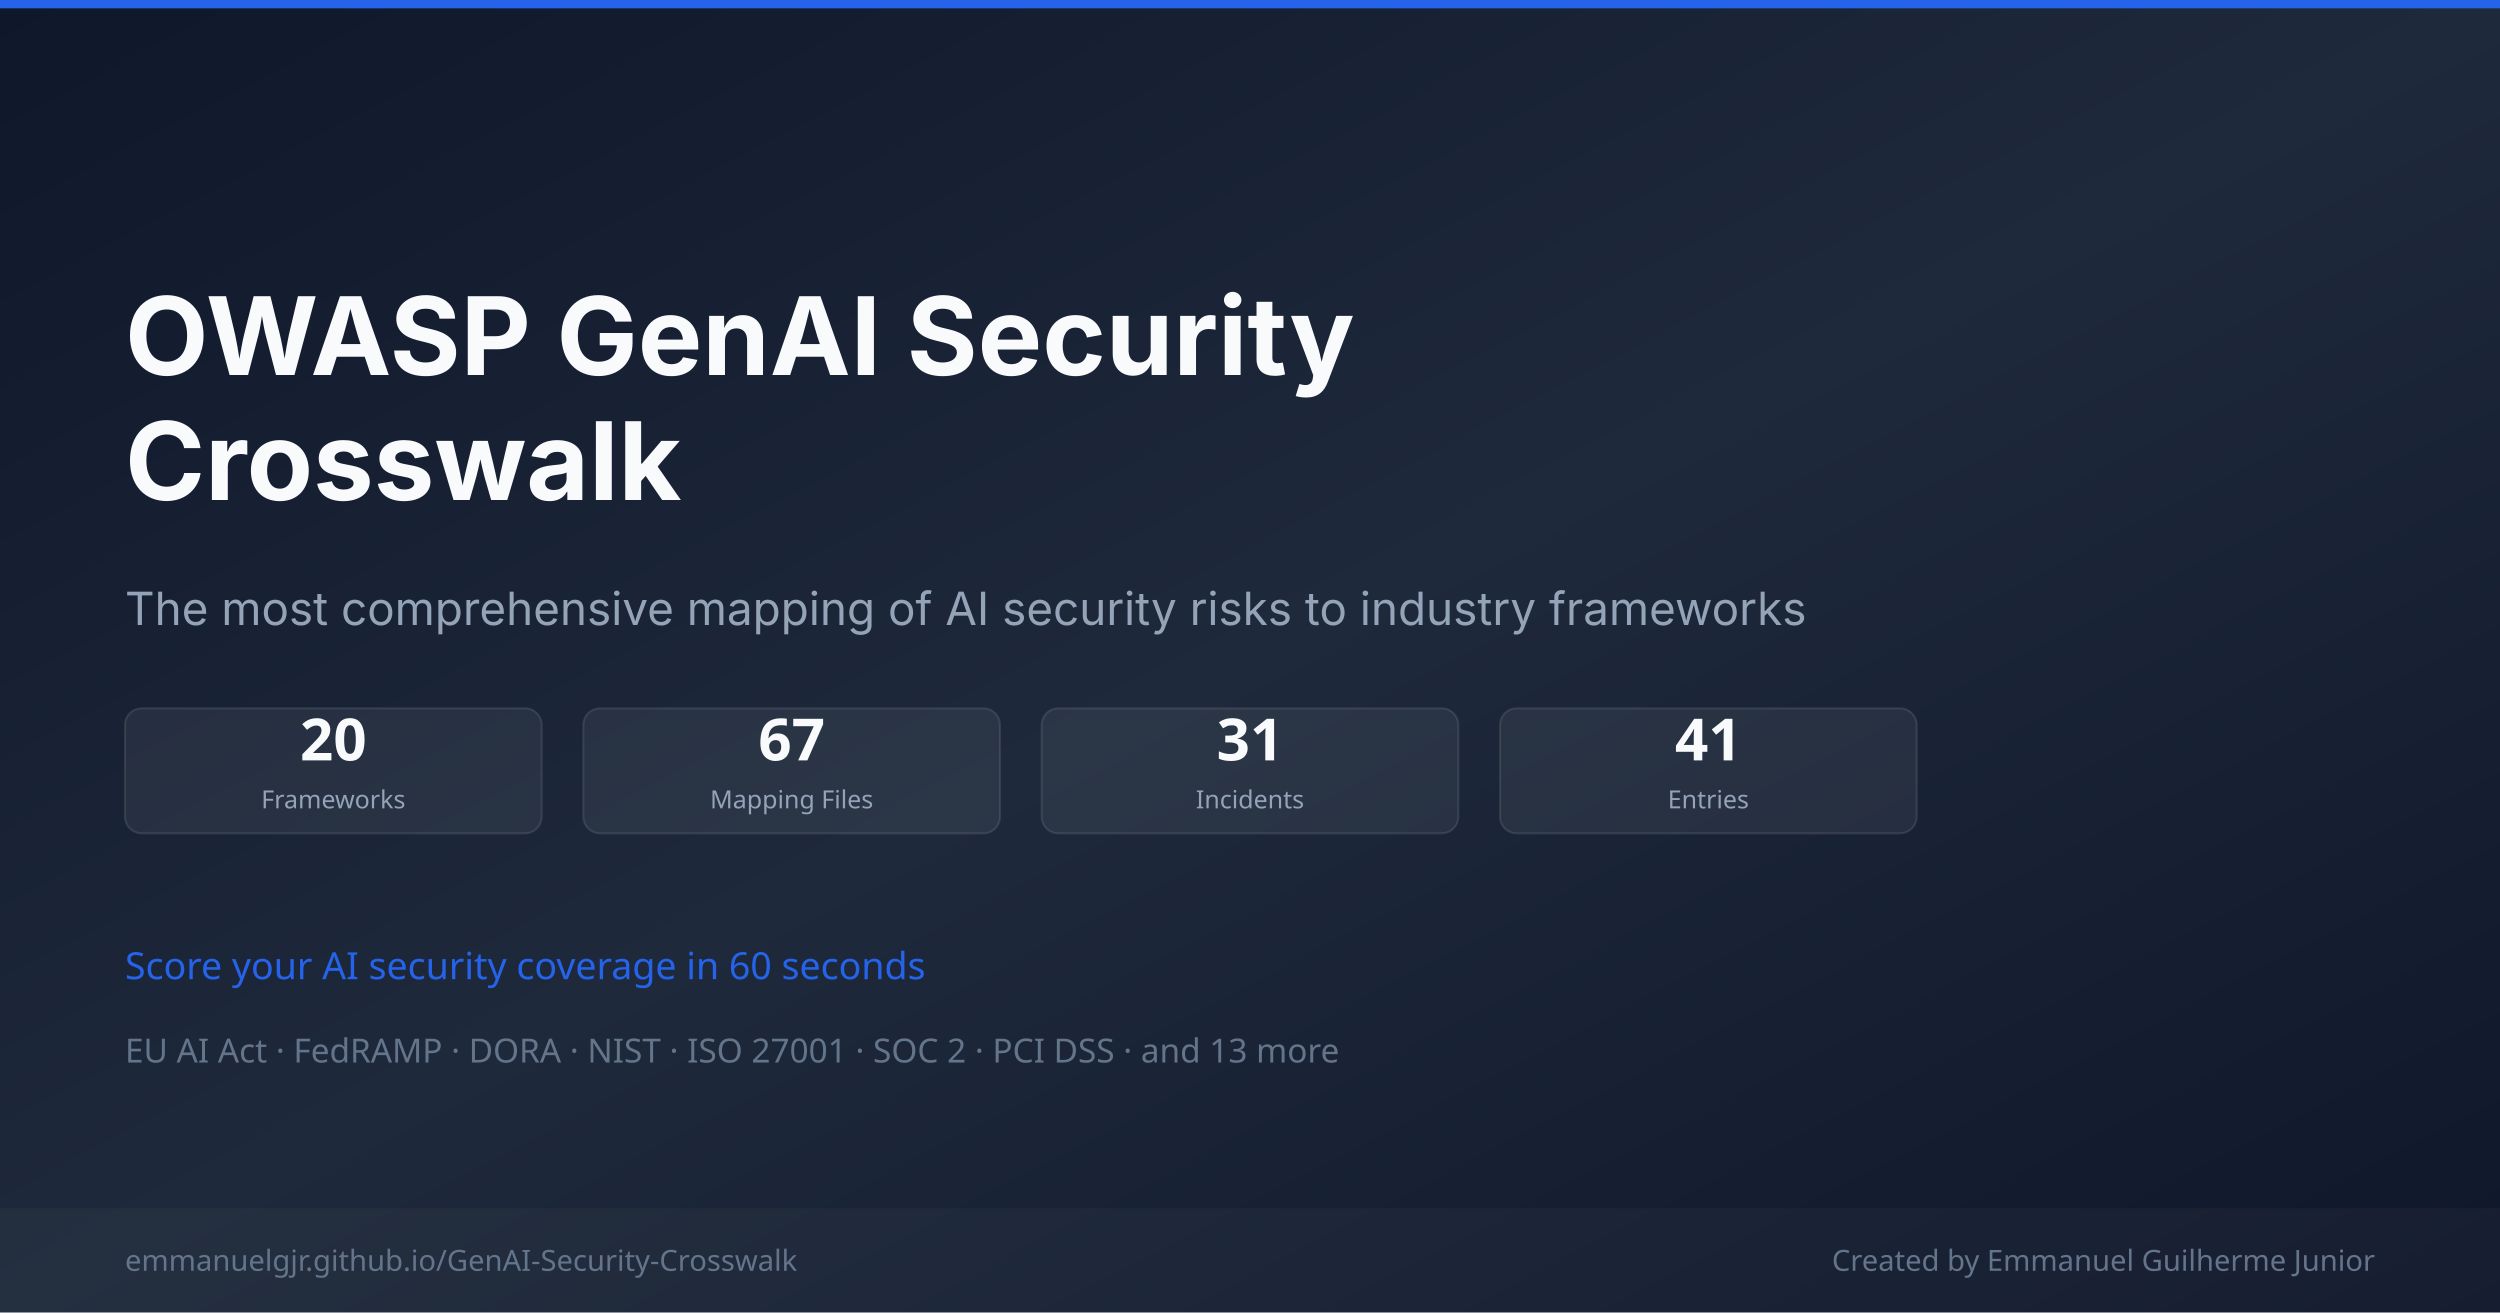
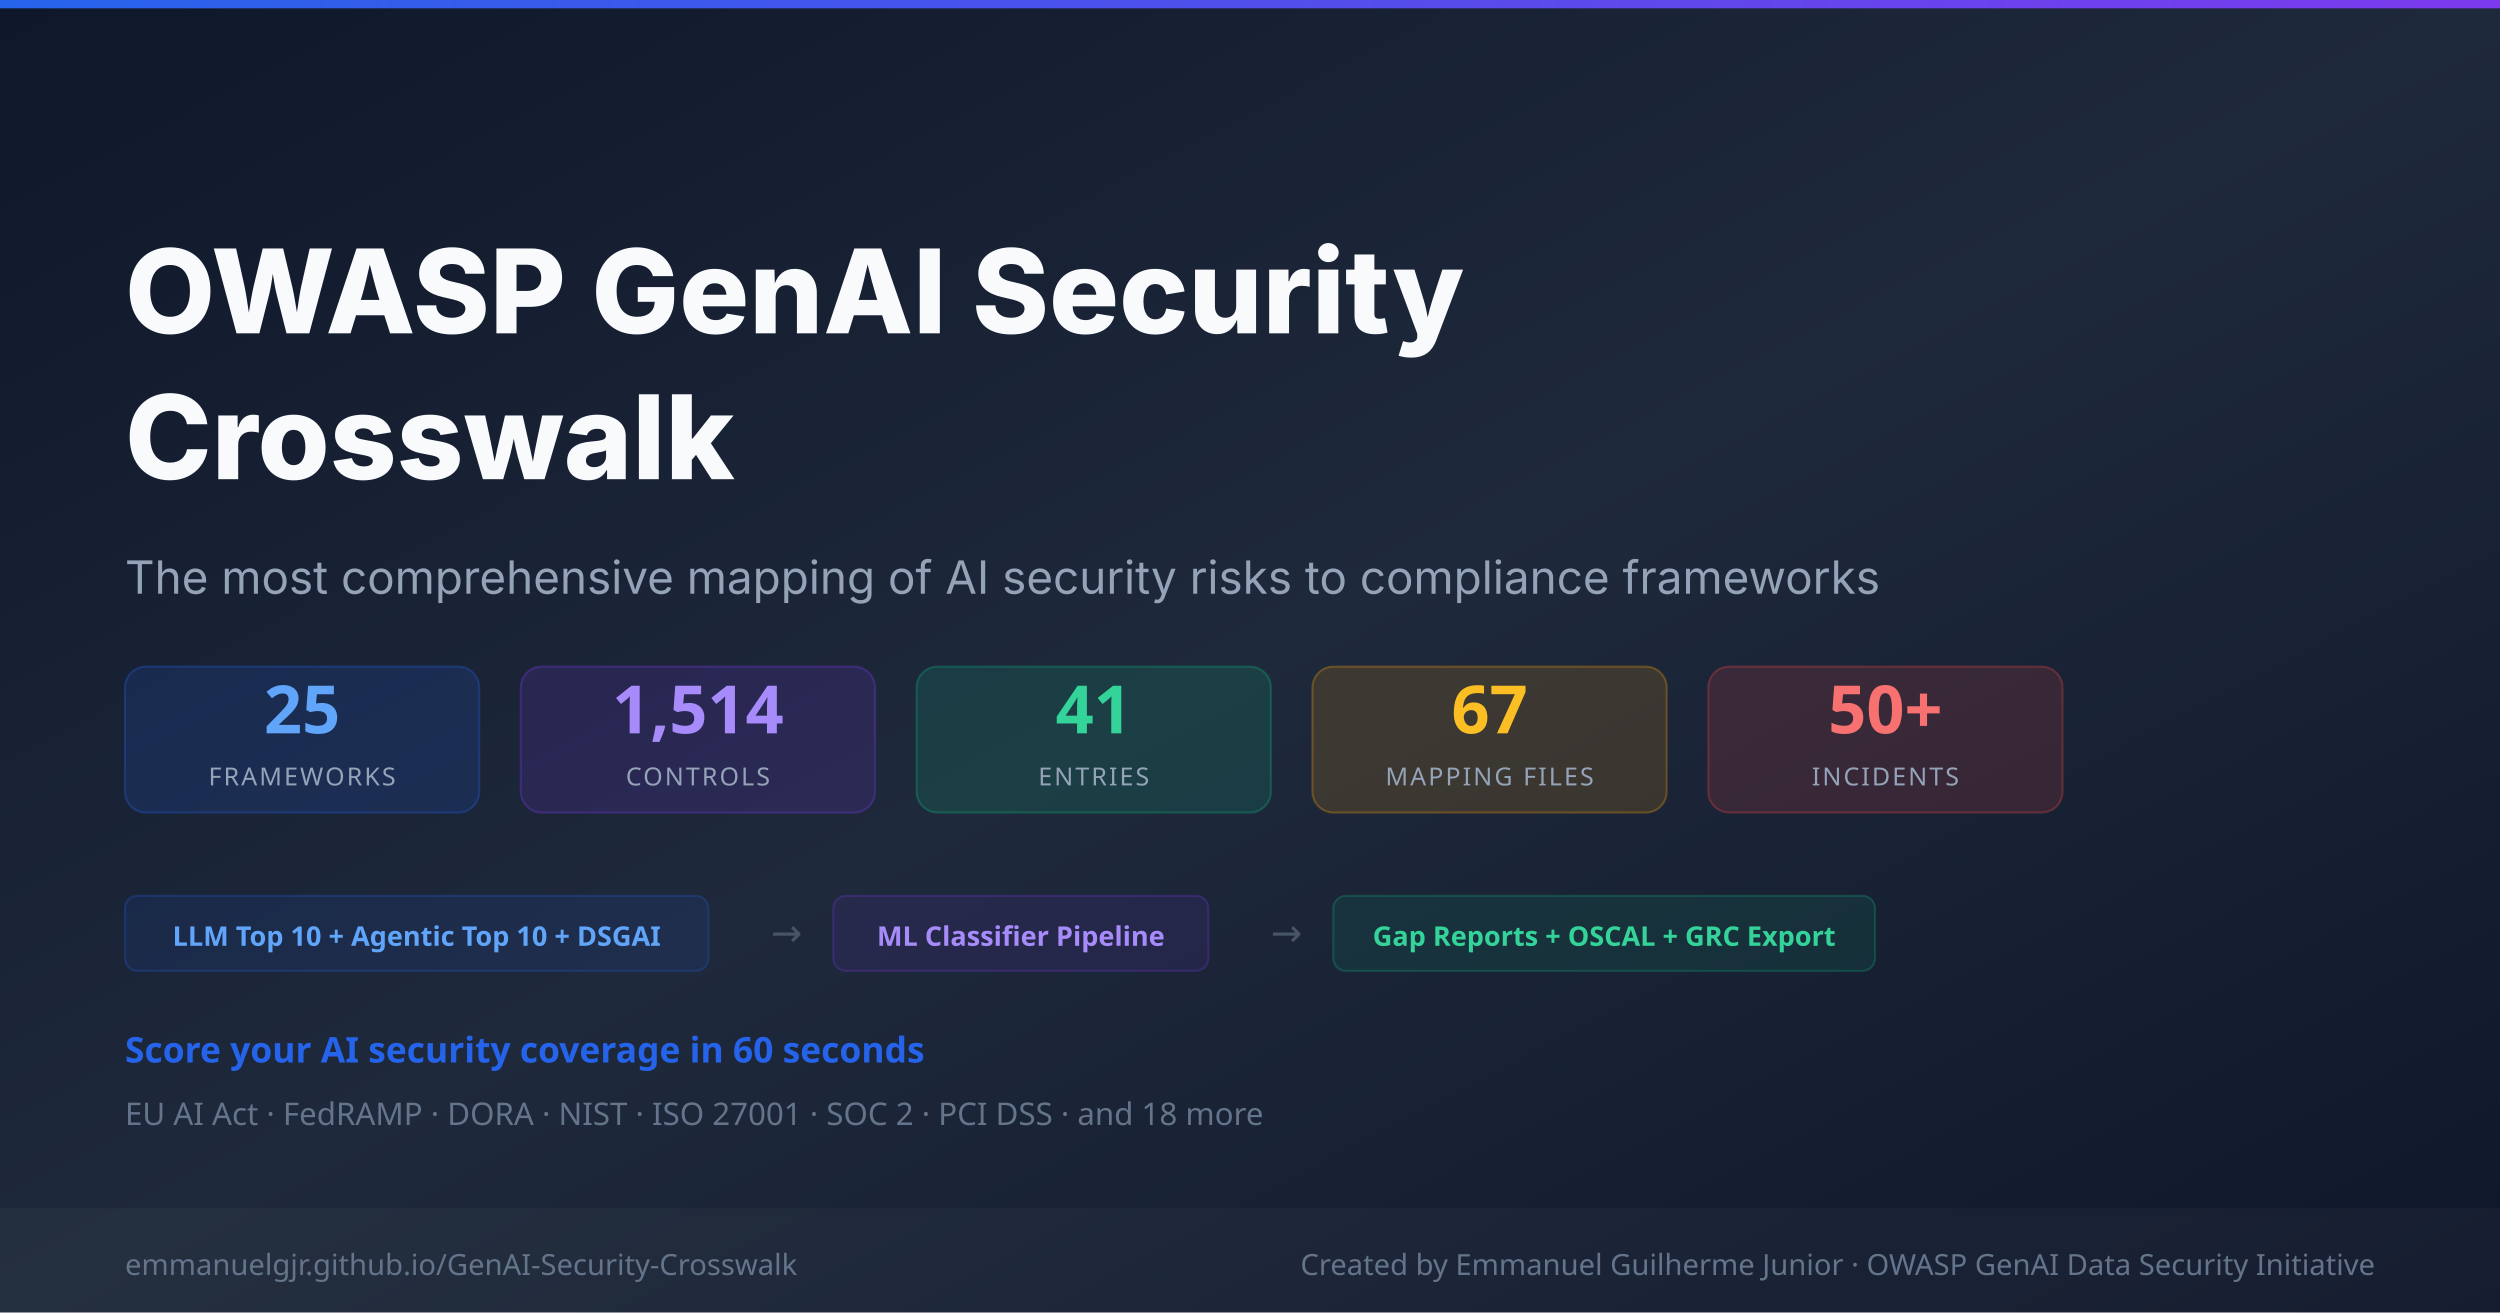
<svg xmlns="http://www.w3.org/2000/svg" width="1200" height="630" viewBox="0 0 1200 630">
  <defs>
    <linearGradient id="bg" x1="0%" y1="0%" x2="100%" y2="100%">
      <stop offset="0%" style="stop-color:#0f172a" />
      <stop offset="50%" style="stop-color:#1e293b" />
      <stop offset="100%" style="stop-color:#0f172a" />
    </linearGradient>
+     <linearGradient id="accent" x1="0%" y1="0%" x2="100%" y2="0%">
+       <stop offset="0%" style="stop-color:#2563eb" />
+       <stop offset="100%" style="stop-color:#7c3aed" />
+     </linearGradient>
  </defs>
  <rect width="1200" height="630" fill="url(#bg)" />
-   <rect y="0" width="1200" height="4" fill="#2563eb" />
-   <text x="60" y="180" font-family="system-ui,-apple-system,sans-serif" font-size="52" font-weight="bold" fill="#f8fafc">OWASP GenAI Security</text>
-   <text x="60" y="240" font-family="system-ui,-apple-system,sans-serif" font-size="52" font-weight="bold" fill="#f8fafc">Crosswalk</text>
-   <text x="60" y="300" font-family="system-ui,-apple-system,sans-serif" font-size="22" fill="#94a3b8">The most comprehensive mapping of AI security risks to industry frameworks</text>
-   <rect x="60" y="340" width="200" height="60" rx="8" fill="rgba(255,255,255,0.06)" stroke="rgba(255,255,255,0.1)" stroke-width="1" />
-   <text x="160" y="365" font-family="system-ui,sans-serif" font-size="28" font-weight="bold" fill="#f8fafc" text-anchor="middle">20</text>
-   <text x="160" y="388" font-family="system-ui,sans-serif" font-size="12" fill="#94a3b8" text-anchor="middle">Frameworks</text>
-   <rect x="280" y="340" width="200" height="60" rx="8" fill="rgba(255,255,255,0.06)" stroke="rgba(255,255,255,0.1)" stroke-width="1" />
-   <text x="380" y="365" font-family="system-ui,sans-serif" font-size="28" font-weight="bold" fill="#f8fafc" text-anchor="middle">67</text>
-   <text x="380" y="388" font-family="system-ui,sans-serif" font-size="12" fill="#94a3b8" text-anchor="middle">Mapping Files</text>
-   <rect x="500" y="340" width="200" height="60" rx="8" fill="rgba(255,255,255,0.06)" stroke="rgba(255,255,255,0.1)" stroke-width="1" />
-   <text x="600" y="365" font-family="system-ui,sans-serif" font-size="28" font-weight="bold" fill="#f8fafc" text-anchor="middle">31</text>
-   <text x="600" y="388" font-family="system-ui,sans-serif" font-size="12" fill="#94a3b8" text-anchor="middle">Incidents</text>
-   <rect x="720" y="340" width="200" height="60" rx="8" fill="rgba(255,255,255,0.06)" stroke="rgba(255,255,255,0.1)" stroke-width="1" />
-   <text x="820" y="365" font-family="system-ui,sans-serif" font-size="28" font-weight="bold" fill="#f8fafc" text-anchor="middle">41</text>
-   <text x="820" y="388" font-family="system-ui,sans-serif" font-size="12" fill="#94a3b8" text-anchor="middle">Entries</text>
-   <text x="60" y="470" font-family="system-ui,sans-serif" font-size="18" fill="#2563eb">Score your AI security coverage in 60 seconds</text>
-   <text x="60" y="510" font-family="system-ui,sans-serif" font-size="16" fill="#64748b">EU AI Act · FedRAMP · DORA · NIST · ISO 27001 · SOC 2 · PCI DSS · and 13 more</text>
+   <rect y="0" width="1200" height="4" fill="url(#accent)" />
+   <text x="60" y="160" font-family="system-ui,-apple-system,sans-serif" font-size="56" font-weight="800" fill="#f8fafc">OWASP GenAI Security</text>
+   <text x="60" y="230" font-family="system-ui,-apple-system,sans-serif" font-size="56" font-weight="800" fill="#f8fafc">Crosswalk</text>
+   <text x="60" y="285" font-family="system-ui,-apple-system,sans-serif" font-size="22" fill="#94a3b8">The most comprehensive mapping of AI security risks to compliance frameworks</text>
+   <rect x="60" y="320" width="170" height="70" rx="10" fill="rgba(37,99,235,0.15)" stroke="rgba(37,99,235,0.3)" stroke-width="1" />
+   <text x="145" y="352" font-family="system-ui,sans-serif" font-size="32" font-weight="800" fill="#60a5fa" text-anchor="middle">25</text>
+   <text x="145" y="377" font-family="system-ui,sans-serif" font-size="12" fill="#94a3b8" text-anchor="middle" letter-spacing="1">FRAMEWORKS</text>
+   <rect x="250" y="320" width="170" height="70" rx="10" fill="rgba(124,58,237,0.15)" stroke="rgba(124,58,237,0.3)" stroke-width="1" />
+   <text x="335" y="352" font-family="system-ui,sans-serif" font-size="32" font-weight="800" fill="#a78bfa" text-anchor="middle">1,514</text>
+   <text x="335" y="377" font-family="system-ui,sans-serif" font-size="12" fill="#94a3b8" text-anchor="middle" letter-spacing="1">CONTROLS</text>
+   <rect x="440" y="320" width="170" height="70" rx="10" fill="rgba(16,185,129,0.15)" stroke="rgba(16,185,129,0.3)" stroke-width="1" />
+   <text x="525" y="352" font-family="system-ui,sans-serif" font-size="32" font-weight="800" fill="#34d399" text-anchor="middle">41</text>
+   <text x="525" y="377" font-family="system-ui,sans-serif" font-size="12" fill="#94a3b8" text-anchor="middle" letter-spacing="1">ENTRIES</text>
+   <rect x="630" y="320" width="170" height="70" rx="10" fill="rgba(245,158,11,0.15)" stroke="rgba(245,158,11,0.3)" stroke-width="1" />
+   <text x="715" y="352" font-family="system-ui,sans-serif" font-size="32" font-weight="800" fill="#fbbf24" text-anchor="middle">67</text>
+   <text x="715" y="377" font-family="system-ui,sans-serif" font-size="12" fill="#94a3b8" text-anchor="middle" letter-spacing="1">MAPPING FILES</text>
+   <rect x="820" y="320" width="170" height="70" rx="10" fill="rgba(239,68,68,0.15)" stroke="rgba(239,68,68,0.3)" stroke-width="1" />
+   <text x="905" y="352" font-family="system-ui,sans-serif" font-size="32" font-weight="800" fill="#f87171" text-anchor="middle">50+</text>
+   <text x="905" y="377" font-family="system-ui,sans-serif" font-size="12" fill="#94a3b8" text-anchor="middle" letter-spacing="1">INCIDENTS</text>
+   <rect x="60" y="430" width="280" height="36" rx="6" fill="rgba(37,99,235,0.1)" stroke="rgba(37,99,235,0.25)" stroke-width="1" />
+   <text x="200" y="454" font-family="system-ui,sans-serif" font-size="13" fill="#60a5fa" text-anchor="middle" font-weight="600">LLM Top 10 + Agentic Top 10 + DSGAI</text>
+   <text x="370" y="454" font-family="system-ui,sans-serif" font-size="18" fill="#475569">→</text>
+   <rect x="400" y="430" width="180" height="36" rx="6" fill="rgba(124,58,237,0.1)" stroke="rgba(124,58,237,0.25)" stroke-width="1" />
+   <text x="490" y="454" font-family="system-ui,sans-serif" font-size="13" fill="#a78bfa" text-anchor="middle" font-weight="600">ML Classifier Pipeline</text>
+   <text x="610" y="454" font-family="system-ui,sans-serif" font-size="18" fill="#475569">→</text>
+   <rect x="640" y="430" width="260" height="36" rx="6" fill="rgba(16,185,129,0.1)" stroke="rgba(16,185,129,0.25)" stroke-width="1" />
+   <text x="770" y="454" font-family="system-ui,sans-serif" font-size="13" fill="#34d399" text-anchor="middle" font-weight="600">Gap Reports + OSCAL + GRC Export</text>
+   <text x="60" y="510" font-family="system-ui,sans-serif" font-size="17" fill="#2563eb" font-weight="600">Score your AI security coverage in 60 seconds</text>
+   <text x="60" y="540" font-family="system-ui,sans-serif" font-size="15" fill="#64748b">EU AI Act  ·  FedRAMP  ·  DORA  ·  NIST  ·  ISO 27001  ·  SOC 2  ·  PCI DSS  ·  and 18 more</text>
  <rect y="580" width="1200" height="50" fill="rgba(255,255,255,0.03)" />
-   <text x="60" y="610" font-family="system-ui,sans-serif" font-size="14" fill="#64748b">emmanuelgjr.github.io/GenAI-Security-Crosswalk</text>
-   <text x="1140" y="610" font-family="system-ui,sans-serif" font-size="14" fill="#64748b" text-anchor="end">Created by Emmanuel Guilherme Junior</text>
+   <text x="60" y="612" font-family="system-ui,sans-serif" font-size="14" fill="#64748b">emmanuelgjr.github.io/GenAI-Security-Crosswalk</text>
+   <text x="1140" y="612" font-family="system-ui,sans-serif" font-size="14" fill="#64748b" text-anchor="end">Created by Emmanuel Guilherme Junior  ·  OWASP GenAI Data Security Initiative</text>
</svg>
